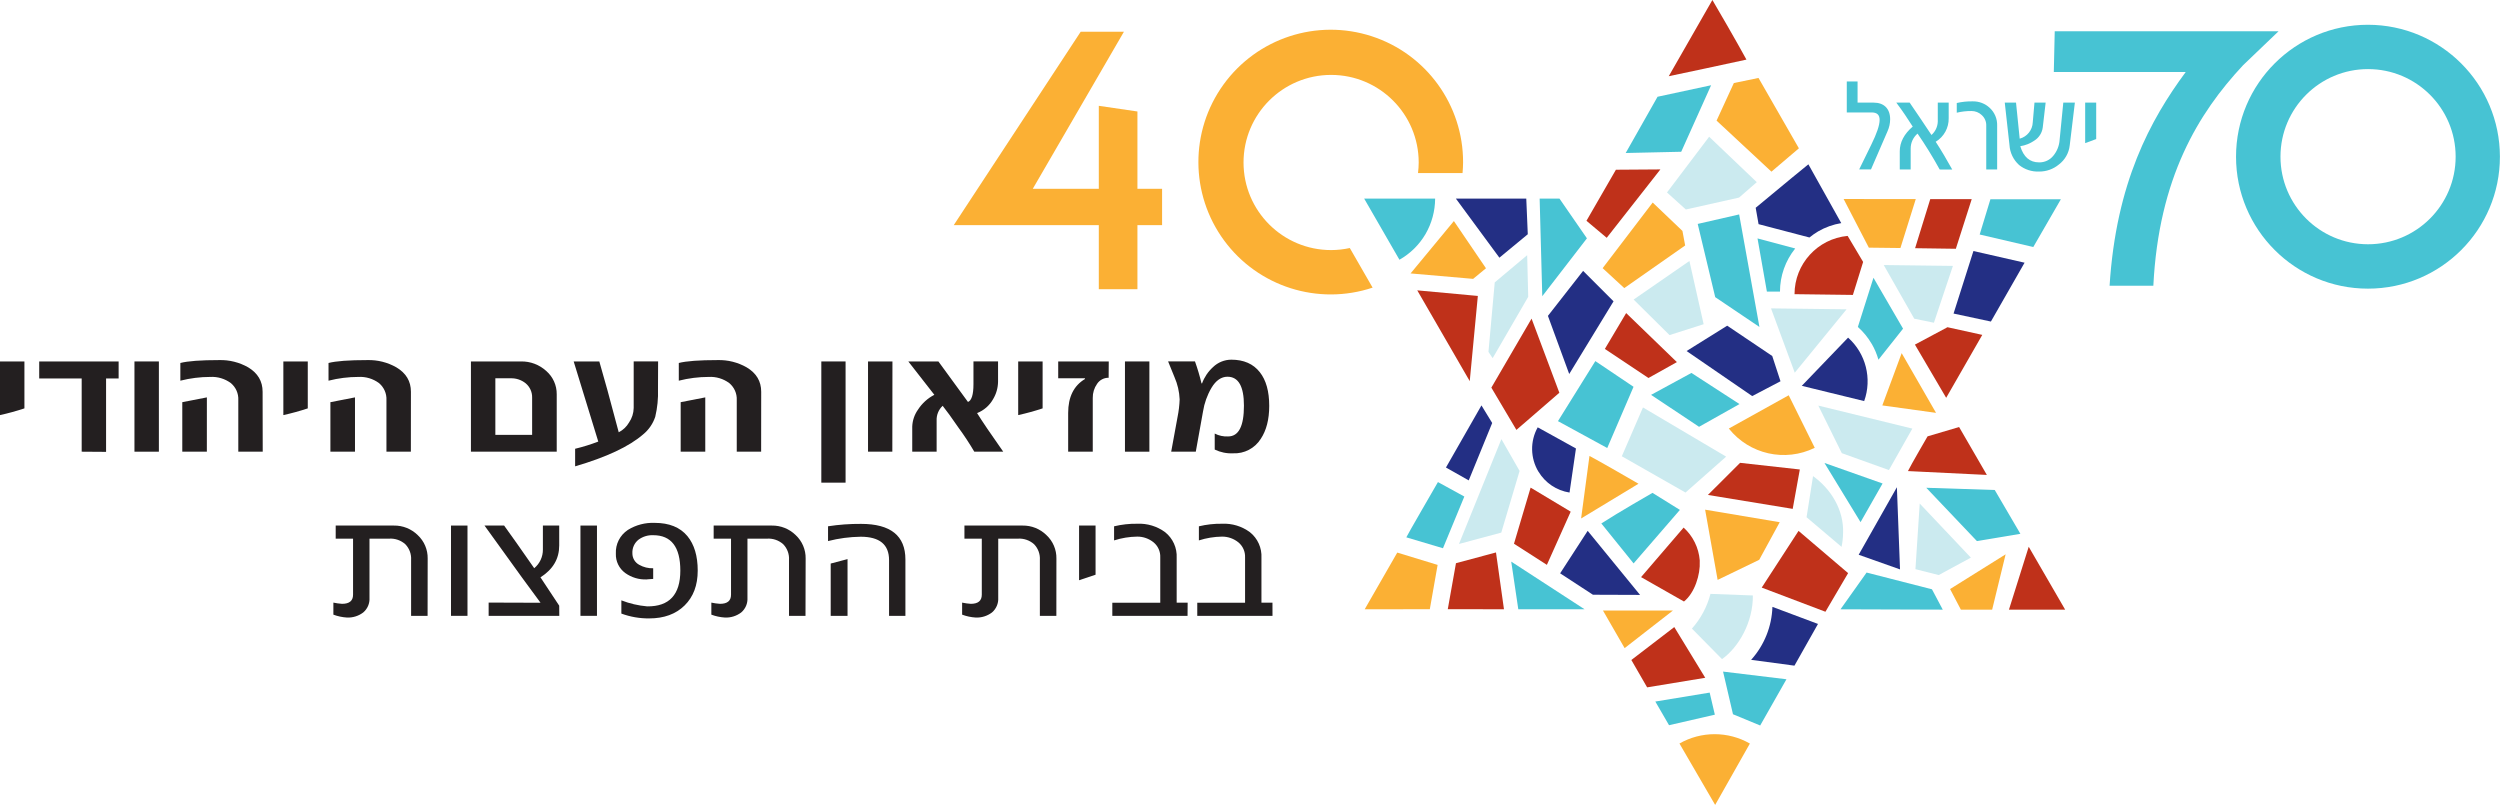
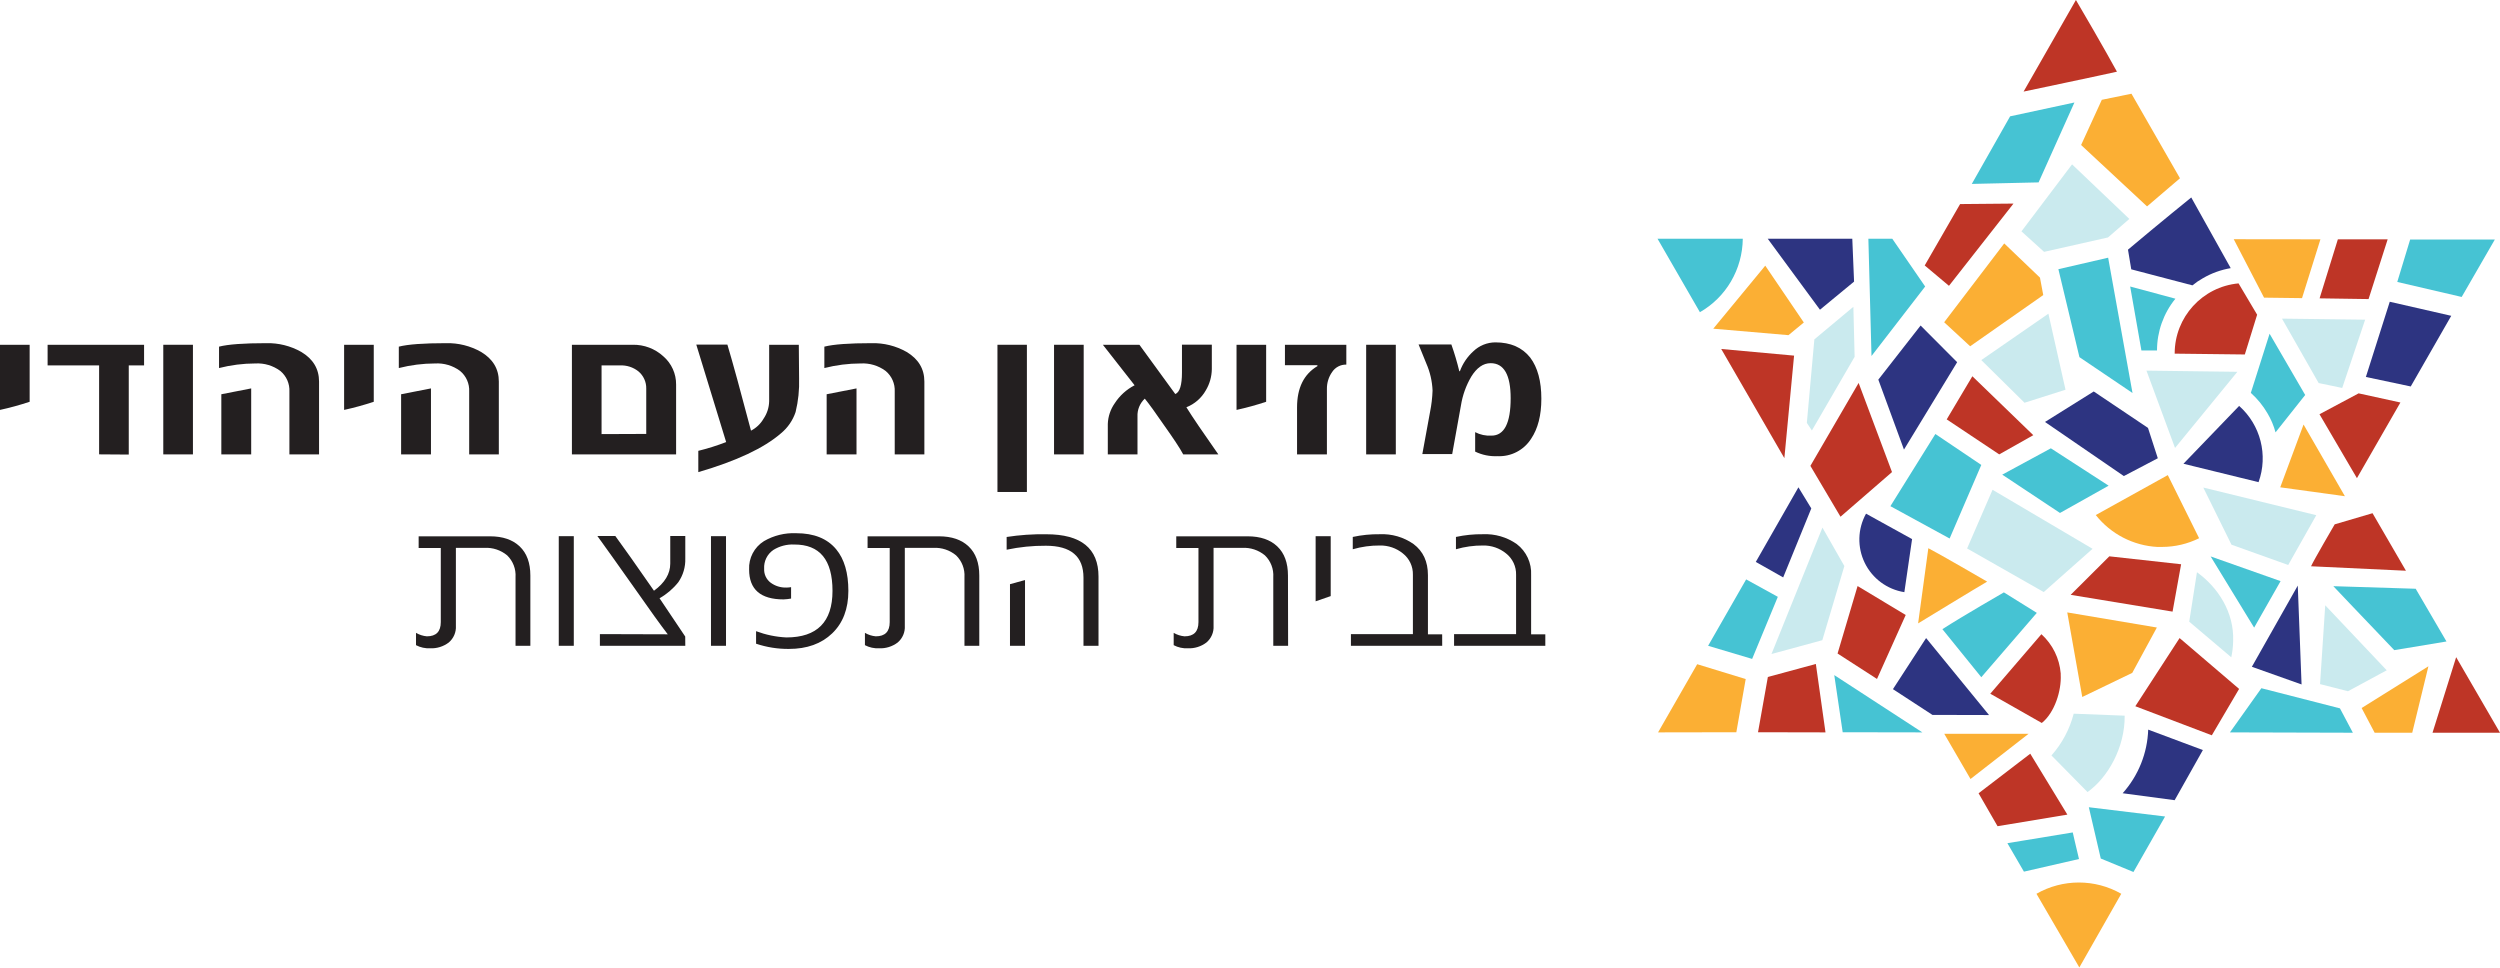
- <svg xmlns="http://www.w3.org/2000/svg" viewBox="0 0 864.03 278.23">
+ <svg xmlns="http://www.w3.org/2000/svg" viewBox="0 0 718.38 278.04">
  <g id="Layer_2" data-name="Layer 2">
-     <g id="Page_4" data-name="Page 4">
-       <g id="Page_1" data-name="Page 1">
-         <path d="M818.42,84.42A30.27,30.27,0,1,1,848.7,54.15a30.27,30.27,0,0,1-30.28,30.27m0-75.86A45.6,45.6,0,1,0,864,54.15,45.65,45.65,0,0,0,818.42,8.56" style="fill:#47c3d3" />
-         <path d="M466.51,85.72a30.59,30.59,0,0,1-6.46.71,30.27,30.27,0,1,1,30.27-30.27,29.31,29.31,0,0,1-.24,3.65h15.39c.1-1.21.19-2.42.19-3.66a45.74,45.74,0,1,0-31.27,43.26Z" style="fill:#fbb034" />
-         <path d="M580.46,257l12.32,21.19,12-21.21a24.51,24.51,0,0,0-24.36,0" style="fill:#fbb034" />
-         <path d="M496,68.65H471.48l12.18,21.12a24.35,24.35,0,0,0,9-8.85A24.69,24.69,0,0,0,496,68.65" style="fill:#47c3d3" />
-         <polygon points="517.03 190.93 503.2 194.65 500.37 210.54 519.79 210.57 517.03 190.93" style="fill:#bf311a" />
-         <polygon points="489.82 100.35 510.76 102.28 507.96 131.73 489.82 100.35" style="fill:#bf311a" />
-         <polygon points="482.91 190.98 471.66 210.57 494.16 210.55 496.86 195.24 482.91 190.98" style="fill:#fbb034" />
-         <path d="M591.82,0,576.74,26.34s24-5.06,26.85-5.74c0,0-4-7.37-11.77-20.6" style="fill:#bf311a" />
-         <polygon points="515.72 146.19 512.01 140.11 499.74 161.58 507.61 166.03 515.72 146.19" style="fill:#232f84" />
-         <polygon points="675.17 108.37 682.04 86.76 699.72 90.79 688.08 111.13 675.17 108.37" style="fill:#232f84" />
-         <polygon points="569.27 237.56 589.35 234.25 578.65 216.72 563.81 228.1 569.27 237.56" style="fill:#bf311a" />
-         <path d="M561.49,224l16.7-13S574,211,554,211Z" style="fill:#fbb034" />
-         <polygon points="661.82 119.1 672.62 137.49 685.1 115.74 673.07 113.09 661.82 119.1" style="fill:#bf311a" />
-         <polygon points="595.51 232.11 598.94 246.85 608.34 250.74 617.42 234.76 595.51 232.11" style="fill:#47c3d3" />
-         <polygon points="701.15 188.97 713.74 210.7 694.32 210.7 701.15 188.97" style="fill:#bf311a" />
-         <polygon points="591.38 29.46 572.87 33.44 561.86 52.88 581.05 52.45 591.38 29.46" style="fill:#47c3d3" />
-         <path d="M683.27,187l15-2.51-8.86-15.14-23.67-.77s7.12,7.52,17.5,18.42" style="fill:#47c3d3" />
-         <polygon points="612.23 59.33 621.72 51.26 607.76 26.94 599.24 28.7 593.27 41.69 612.23 59.33" style="fill:#fbb034" />
-         <polygon points="661.88 85.78 675.96 85.98 681.45 68.82 667.12 68.82 661.88 85.78" style="fill:#bf311a" />
-         <polygon points="662 196.71 663.48 174.03 681.16 192.73 670.03 198.75 662 196.71" style="fill:#cbeaef" />
-         <polygon points="564.57 133.68 551.37 124.8 538.45 145.55 555.48 154.84 564.57 133.68" style="fill:#47c3d3" />
-         <path d="M564.59,194.72l16-18.49-9.47-5.89s-11.89,6.82-17.68,10.57Z" style="fill:#47c3d3" />
-         <path d="M546.45,179.19s17.47-10.61,19.83-12c0,0-14.54-8.42-16.94-9.61Z" style="fill:#fbb034" />
-         <polygon points="529.33 110.12 538.93 135.74 524.09 148.58 515.43 133.97 529.33 110.12" style="fill:#bf311a" />
-         <polygon points="564.6 103.53 577.01 115.81 588.8 112.05 583.88 90.2 564.6 103.53" style="fill:#cbeaef" />
-         <polygon points="608.08 113 601.07 74.11 586.75 77.39 592.8 102.7 608.08 113" style="fill:#47c3d3" />
-         <polygon points="638.2 106.9 612.08 106.58 620.29 128.81 638.2 106.9" style="fill:#cbeaef" />
-         <polygon points="656.67 196.79 642.38 191.73 655.59 168.39 656.67 196.79" style="fill:#232f84" />
-         <polygon points="657.24 122.05 669.12 142.69 650.55 140.12 657.24 122.05" style="fill:#fbb034" />
-         <polygon points="660.93 148.13 628.43 140.18 636.55 156.62 652.83 162.46 660.93 148.13" style="fill:#cbeaef" />
-         <polygon points="542.34 129.26 557.66 104.14 547.14 93.62 534.98 109.17 542.34 129.26" style="fill:#232f84" />
-         <polygon points="532.12 68.65 538.98 68.65 548.46 82.37 533.03 102.37 532.12 68.65" style="fill:#47c3d3" />
-         <polygon points="547.64 210.57 524.74 210.57 522.3 194.1 547.64 210.57" style="fill:#47c3d3" />
-         <polygon points="548.3 76.31 555.3 82.19 573.85 58.55 558.48 58.66 548.3 76.31" style="fill:#bf311a" />
-         <polygon points="529 168.53 523.25 187.92 534.62 195.22 542.85 176.84 529 168.53" style="fill:#bf311a" />
-         <path d="M518.86,184.07s6.32-21.19,6.33-21.31l-6.29-11L504.24,188Z" style="fill:#cbeaef" />
-         <path d="M576.84,250.64,592.67,247c-.89-3.75-1.79-7.63-1.79-7.63l-18.78,3.09Z" style="fill:#47c3d3" />
-         <path d="M605.81,205.8l-14.65-.55a29,29,0,0,1-6.41,12l10.4,10.55c5.76-4.1,10.75-12.75,10.66-22" style="fill:#cbeaef" />
-         <path d="M677.7,210.7h10.81l4.66-19.12-19.2,12Z" style="fill:#fbb034" />
-         <path d="M686.68,164.14l-9.59-16.55-10.9,3.22s-5.94,10.21-6.78,12Z" style="fill:#bf311a" />
-         <polygon points="671.44 210.7 667.71 203.67 645.12 197.88 636.1 210.58 671.44 210.7" style="fill:#47c3d3" />
-         <polygon points="638.73 198.08 621.6 183.48 608.87 203.08 630.89 211.43 638.73 198.08" style="fill:#bf311a" />
-         <path d="M593.63,200.42,608,193.48l7.09-13s-25.78-4.36-25.78-4.33Z" style="fill:#fbb034" />
-         <path d="M581.87,182.35l-14.7,17.11L582,207.89c3.72-2.95,5.69-9.37,5.45-13.84a3,3,0,0,0,0-.42,17.13,17.13,0,0,0-5.56-11.28" style="fill:#bf311a" />
-         <path d="M498.71,189.48l7.38-17.87-9.12-5s-11,19-10.93,19.1Z" style="fill:#47c3d3" />
-         <path d="M605.23,228.06l14.95,2c.33-.52,8-14.14,8.14-14.42l-15.75-5.9a28.71,28.71,0,0,1-7.34,18.29" style="fill:#232f84" />
-         <polygon points="548.72 183.46 566.82 205.61 550.54 205.55 539.2 198.15 548.72 183.46" style="fill:#232f84" />
-         <path d="M531.71,163a15.24,15.24,0,0,0,10.74,7.23L544.67,155l-9.75-5.4-3.47-1.91a15.31,15.31,0,0,0,.26,15.34" style="fill:#232f84" />
-         <polygon points="661.58 110.14 668.38 111.54 674.95 91.9 651.04 91.6 661.58 110.14" style="fill:#cbeaef" />
-         <polygon points="605.58 136.89 615.36 131.77 612.51 123.04 596.94 112.56 582.9 121.32 605.58 136.89" style="fill:#232f84" />
-         <polygon points="570.63 136.47 587.21 147.51 601.19 139.65 584.58 128.89 570.63 136.47" style="fill:#47c3d3" />
-         <path d="M597.5,148.11a24.28,24.28,0,0,0,29.7,6.66l-9-18.16Z" style="fill:#fbb034" />
-         <polygon points="601.03 68.29 582.65 72.4 576.13 66.52 590.7 47.26 607.17 62.96 601.03 68.29" style="fill:#cbeaef" />
-         <path d="M622.72,133.35l16-16.66a20.24,20.24,0,0,1,5.56,21.93Z" style="fill:#232f84" />
-         <path d="M646.88,118.82a23.72,23.72,0,0,1,2.33,5.5l8.51-10.73L647.49,96l-5.39,17a23.62,23.62,0,0,1,4.78,5.85" style="fill:#47c3d3" />
-         <path d="M620.42,85.87l-13-3.47,3.24,18.39h4.52a23.87,23.87,0,0,1,5.27-14.92" style="fill:#47c3d3" />
-         <polygon points="712.26 68.87 702.73 85.37 684.2 81.05 687.91 68.87 712.26 68.87" style="fill:#47c3d3" />
-         <polygon points="579.55 125.15 569.73 130.64 554.66 120.59 562.02 108.2 579.55 125.15" style="fill:#bf311a" />
-         <polygon points="571.19 70 553.89 92.68 561.37 99.57 582.41 84.84 581.47 79.81 571.19 70" style="fill:#fbb034" />
-         <polygon points="650.64 167.1 643.03 180.46 630.55 160 650.64 167.1" style="fill:#47c3d3" />
-         <path d="M636.46,189a24.86,24.86,0,0,0,.53-4.69c.32-8.21-4.3-15.39-10.38-19.76l-2.24,14.21Z" style="fill:#cbeaef" />
-         <polyline points="567.83 140.82 560.52 157.69 582.53 170.23 596.58 157.82" style="fill:#cbeaef" />
-         <polygon points="528.02 80.96 527.5 68.64 503.17 68.64 518.21 89.06 528.02 80.96" style="fill:#232f84" />
-         <polygon points="487.51 94.5 509.13 96.38 513.57 92.72 502.48 76.4 487.51 94.5" style="fill:#fbb034" />
-         <polygon points="515.88 123.79 528.17 102.59 527.81 88.19 516.6 97.6 514.43 121.61 515.88 123.79" style="fill:#cbeaef" />
-         <polygon points="619.58 175.87 622.04 162.26 601.4 159.96 590.27 171.06 619.58 175.87" style="fill:#bf311a" />
-         <polygon points="637.18 68.78 645.89 85.59 656.81 85.72 662.11 68.81 637.18 68.78" style="fill:#fbb034" />
-         <path d="M620.21,101.67l20.17.26,3.54-11.4-5.35-9a20.25,20.25,0,0,0-18.36,20.15Z" style="fill:#bf311a" />
-         <path d="M606.78,71.79l1,5.68,17.58,4.61a25.19,25.19,0,0,1,3-2.1,23.54,23.54,0,0,1,8-2.87L625,56.79s-8.83,7.17-18.19,15" style="fill:#232f84" />
-         <path d="M646.64,58.54h-4.08l4.16-8.5c1.94-3.92,2.9-6.78,2.9-8.58s-.92-2.6-2.78-2.6h-8.57V28.15H642v7.32h5.59c3.45,0,5.67,2,5.67,5.77a10.28,10.28,0,0,1-.91,4.13Z" style="fill:#47c3d3" />
-         <path d="M670.38,58.58c-2.5-4.53-5.07-8.67-7.65-12.41a6.77,6.77,0,0,0-2.38,5.19v7.22h-3.77V52.29c0-3.13,1.51-6,4.48-8.54-1.7-2.69-3.57-5.47-5.67-8.28H660c2.06,3,4.56,6.69,7.54,11.18a6.45,6.45,0,0,0,2.18-4.58v-6.6h3.77l0,5.37A9.3,9.3,0,0,1,669,49c2,3.05,3.85,6.26,5.72,9.6Z" style="fill:#47c3d3" />
-         <path d="M690.24,58.58h-3.77V43.44a4.68,4.68,0,0,0-1.55-3.66,5.08,5.08,0,0,0-3.56-1.41,21,21,0,0,0-5.08.58V35.6a22.65,22.65,0,0,1,5.51-.57,8.33,8.33,0,0,1,5.87,2.24,8,8,0,0,1,2.58,6.12Z" style="fill:#47c3d3" />
-         <path d="M717.1,35.47l-1.78,14.79a9.56,9.56,0,0,1-3.77,6.61,10.53,10.53,0,0,1-6.82,2.42,10.34,10.34,0,0,1-6.9-2.25,10.13,10.13,0,0,1-3.33-6.91l-1.63-14.66h3.89c.4,4.09.83,8.28,1.27,12.46a6.11,6.11,0,0,0,4.52-5.68l.59-6.78H707l-1,8.58a6.31,6.31,0,0,1-2.9,4.54,11.72,11.72,0,0,1-4.87,1.94c1.14,3.74,3.29,5.59,6.5,5.59a6.16,6.16,0,0,0,4.92-2.29,9.56,9.56,0,0,0,2.18-5.51l1.27-12.85Z" style="fill:#47c3d3" />
-         <polygon points="724.47 48.06 720.66 49.47 720.66 35.47 724.47 35.47 724.47 48.06" style="fill:#47c3d3" />
-         <polygon points="393.11 77.82 393.11 99.96 379.76 99.96 379.76 77.82 329.62 77.82 373.5 10.97 388.44 10.97 356.94 65.25 379.76 65.25 379.76 36.57 393.11 38.53 393.11 65.25 401.63 65.25 401.63 77.82 393.11 77.82" style="fill:#fbb034" />
-         <path d="M729.1,98.76h15.12c1.86-37.24,15.5-59.61,31-76.2L787.5,10.8H710.14l-.32,14.09h45.59c-12.22,16.52-24.07,38.28-26.31,73.87" style="fill:#47c3d3" />
-       </g>
-       <path d="M8.44,141.14A83.87,83.87,0,0,1,0,143.46V124.92H8.44Z" style="fill:#231f20" />
-       <path d="M41,130.8H36.66v25.37l-8.43-.06V130.8H13.55v-5.88H41Z" style="fill:#231f20" />
-       <path d="M54.91,156.11H46.47V124.92h8.44Z" style="fill:#231f20" />
-       <path d="M90.8,156.11H82.36V138.29a7.16,7.16,0,0,0-2.61-5.91,10.94,10.94,0,0,0-7.08-2.11,42.16,42.16,0,0,0-10.34,1.3v-6.12q3.87-1,13.43-1a19.22,19.22,0,0,1,10,2.5q5,3,5,8.44Zm-19.31,0H63V139q2.85-.54,8.5-1.66Z" style="fill:#231f20" />
-       <path d="M106.37,141.14a83.87,83.87,0,0,1-8.44,2.32V124.92h8.44Z" style="fill:#231f20" />
-       <path d="M142,156.11h-8.44V138.29a7.16,7.16,0,0,0-2.61-5.91,10.93,10.93,0,0,0-7.07-2.11,42,42,0,0,0-10.34,1.3v-6.12q3.85-1,13.43-1a19.18,19.18,0,0,1,10,2.5q5.06,3,5.05,8.44Zm-19.31,0h-8.5V139q2.85-.54,8.5-1.66Z" style="fill:#231f20" />
-       <path d="M192.41,156.11H162.76V124.92h17.29a12.53,12.53,0,0,1,8.74,3.3,10.48,10.48,0,0,1,3.62,8.05Zm-8.5-5.82V137.46a6.24,6.24,0,0,0-2.25-5,7.88,7.88,0,0,0-5.17-1.72H171.2v19.55Z" style="fill:#231f20" />
-       <path d="M227.41,134.48a35.78,35.78,0,0,1-.95,9.57,13.25,13.25,0,0,1-4.16,6.06q-7.25,6.3-23.53,11.06V155.1a63.92,63.92,0,0,0,8-2.49l-8.5-27.69h8.86q2.31,7.79,6.71,24.48a8.63,8.63,0,0,0,3.57-3.39,9.13,9.13,0,0,0,1.6-5v-16.1h8.44Z" style="fill:#231f20" />
-       <path d="M263.06,156.11h-8.43V138.29a7.16,7.16,0,0,0-2.62-5.91,10.91,10.91,0,0,0-7.07-2.11,42.1,42.1,0,0,0-10.34,1.3v-6.12q3.87-1,13.43-1a19.18,19.18,0,0,1,10,2.5q5.06,3,5.05,8.44Zm-19.31,0h-8.5V139q2.87-.54,8.5-1.66Z" style="fill:#231f20" />
-       <path d="M292.24,166.81h-8.38V124.92h8.38Z" style="fill:#231f20" />
-       <path d="M308.4,156.11H300V124.92h8.44Z" style="fill:#231f20" />
-       <path d="M346.73,156.11h-10a97.54,97.54,0,0,0-5.47-8.31q-3.51-5.12-5.47-7.55a6.61,6.61,0,0,0-2.08,5.11v10.75h-8.43v-8.67a10.81,10.81,0,0,1,2-5.88,14.78,14.78,0,0,1,5.64-5.11l-9-11.53h10.4l10.22,14q1.9-.76,1.9-6.12v-7.9h8.5v7a12,12,0,0,1-1.72,6.06,10.91,10.91,0,0,1-5.53,4.81Q340.31,147,346.73,156.11Z" style="fill:#231f20" />
-       <path d="M360.34,141.14a83.1,83.1,0,0,1-8.44,2.32V124.92h8.44Z" style="fill:#231f20" />
-       <path d="M383.16,130.56a4.69,4.69,0,0,0-4,2.11,8.22,8.22,0,0,0-1.49,4.85v18.59h-8.5V142.74q0-8.31,5.83-11.76l-.06-.24h-9.21v-5.82h17.47Z" style="fill:#231f20" />
-       <path d="M397.24,156.11H388.8V124.92h8.44Z" style="fill:#231f20" />
-       <path d="M438.66,140.28q0,7-2.92,11.39a10.71,10.71,0,0,1-9.56,5,13,13,0,0,1-6.36-1.3v-5.53a9,9,0,0,0,4.63,1q5.48,0,5.47-10.64,0-10-5.7-10c-2.1,0-4,1.28-5.53,3.86a23.26,23.26,0,0,0-2.91,8.14l-2.5,13.9h-8.5l2.2-12a36.94,36.94,0,0,0,.72-6.06,21.33,21.33,0,0,0-1.79-7.72l-2.2-5.41H413a74.28,74.28,0,0,1,2.26,7.6h.18a14.23,14.23,0,0,1,3.8-5.64,9.14,9.14,0,0,1,6.3-2.56q6.48,0,9.87,4.33Q438.66,132.75,438.66,140.28Z" style="fill:#231f20" />
-       <path d="M147.78,212.84h-5.7V193.52a7.14,7.14,0,0,0-2-5.43,7.67,7.67,0,0,0-5.53-1.93H127.7V206.6a6.14,6.14,0,0,1-2.17,5.08,8.66,8.66,0,0,1-5.62,1.75,16.15,16.15,0,0,1-4.69-1v-4.16a21.19,21.19,0,0,0,3,.42c2.54,0,3.8-1.05,3.8-3.15V186.16h-6v-4.52h20.09a11.52,11.52,0,0,1,8.26,3.3,10.81,10.81,0,0,1,3.44,8.11Z" style="fill:#231f20" />
-       <path d="M161.57,212.84h-5.7v-31.2h5.7Z" style="fill:#231f20" />
-       <path d="M193.3,212.84H168.88v-4.58l17.94.06q-3-3.91-19.37-26.68h6.78q3.5,4.81,10.4,14.74a8.24,8.24,0,0,0,3-6.48v-8.26h5.64v6.89q0,6.9-6.48,11l6.48,9.8Z" style="fill:#231f20" />
-       <path d="M206.32,212.84h-5.71v-31.2h5.71Z" style="fill:#231f20" />
-       <path d="M241.14,197.21q0,7.6-4.55,12.06t-12.21,4.46a27,27,0,0,1-9.63-1.67v-4.57a32.27,32.27,0,0,0,8.92,2.08q11.46.12,11.46-12.36,0-12.24-9.38-12.24a8,8,0,0,0-5.06,1.54,5.62,5.62,0,0,0-2.13,4.7,4.48,4.48,0,0,0,2.37,4,9.16,9.16,0,0,0,4.82,1.19v3.68c-1.71.12-2.46.18-2.26.18a11.86,11.86,0,0,1-7.37-2.2,7.9,7.9,0,0,1-3.27-6.71,9.27,9.27,0,0,1,4.16-8.21,16.34,16.34,0,0,1,9.27-2.43q7.49,0,11.29,4.57Q241.14,189.61,241.14,197.21Z" style="fill:#231f20" />
-       <path d="M278.39,212.84h-5.7V193.52a7.14,7.14,0,0,0-2-5.43,7.67,7.67,0,0,0-5.53-1.93h-6.83V206.6a6.14,6.14,0,0,1-2.17,5.08,8.66,8.66,0,0,1-5.62,1.75,16.15,16.15,0,0,1-4.69-1v-4.16a21.19,21.19,0,0,0,3,.42c2.54,0,3.8-1.05,3.8-3.15V186.16h-6v-4.52h20.09a11.52,11.52,0,0,1,8.26,3.3,10.81,10.81,0,0,1,3.44,8.11Z" style="fill:#231f20" />
-       <path d="M312.92,212.84h-5.65V193.58q0-8.07-9.8-8.08A48.13,48.13,0,0,0,286.18,187v-5.11a71.4,71.4,0,0,1,11.41-.83q15.33,0,15.33,12.3Zm-20,0h-5.82V194.77l5.82-1.54Z" style="fill:#231f20" />
-       <path d="M365.09,212.84h-5.7V193.52a7.17,7.17,0,0,0-2-5.43,7.67,7.67,0,0,0-5.53-1.93H345V206.6a6.17,6.17,0,0,1-2.17,5.08,8.66,8.66,0,0,1-5.62,1.75,16.08,16.08,0,0,1-4.69-1v-4.16a20.8,20.8,0,0,0,3,.42q3.79,0,3.8-3.15V186.16h-6v-4.52h20.09a11.5,11.5,0,0,1,8.25,3.3,10.78,10.78,0,0,1,3.45,8.11Z" style="fill:#231f20" />
-       <path d="M378.64,198.63l-5.7,1.91v-18.9h5.7Z" style="fill:#231f20" />
-       <path d="M410.43,212.84h-26v-4.52H401V192.63a6.36,6.36,0,0,0-2.29-5.17,8.85,8.85,0,0,0-5.67-2,27.32,27.32,0,0,0-8,1.31v-4.87a32.13,32.13,0,0,1,8-.89,15.1,15.1,0,0,1,9.63,2.91,10.65,10.65,0,0,1,4,8.91v15.45h3.8Z" style="fill:#231f20" />
-       <path d="M439.79,212.84h-26v-4.52h16.52V192.63a6.39,6.39,0,0,0-2.29-5.17,8.89,8.89,0,0,0-5.67-2,27.38,27.38,0,0,0-8,1.31v-4.87a32.16,32.16,0,0,1,8-.89,15,15,0,0,1,9.62,2.91,10.62,10.62,0,0,1,4,8.91v15.45h3.81Z" style="fill:#231f20" />
+     <g id="Layer_1-2" data-name="Layer 1">
+       <path d="M597.5,278l-12.32-21.17a24.53,24.53,0,0,1,24.37,0L597.5,278" style="fill:#fbaf34" />
+       <path d="M488.47,89.71,476.29,68.6h24.5a24.72,24.72,0,0,1-3.4,12.29,24.39,24.39,0,0,1-8.92,8.82" style="fill:#46c3d3" />
+       <polyline points="524.56 210.45 505.17 210.41 508 194.53 521.79 190.79 524.56 210.45" style="fill:#be3526" />
+       <polyline points="512.74 131.65 494.6 100.28 515.53 102.19 512.74 131.65" style="fill:#be3526" />
+       <polyline points="476.45 210.45 487.69 190.86 501.63 195.13 498.94 210.41 476.45 210.45" style="fill:#fbaf34" />
+       <path d="M581.48,26.32,596.52,0c7.78,13.23,11.79,20.6,11.79,20.6-2.83.67-26.83,5.72-26.83,5.72" style="fill:#be3526" />
+       <polyline points="512.4 165.92 504.53 161.47 516.78 140.03 520.48 146.09 512.4 165.92" style="fill:#2d3481" />
+       <polyline points="692.73 111.05 679.84 108.32 686.7 86.71 704.37 90.75 692.73 111.05" style="fill:#2d3481" />
+       <polyline points="574 237.41 568.55 227.95 583.4 216.58 594.06 234.08 574 237.41" style="fill:#be3526" />
+       <path d="M566.23,223.85l-7.55-13c20.07,0,24.24,0,24.24,0l-16.69,13" style="fill:#fbaf34" />
+       <polyline points="677.27 137.4 666.51 119.03 677.75 113.03 689.76 115.66 677.27 137.4" style="fill:#be3526" />
+       <polyline points="613.05 250.57 603.66 246.7 600.23 231.96 622.14 234.62 613.05 250.57" style="fill:#46c3d3" />
+       <polyline points="718.38 210.55 698.99 210.55 705.78 188.84 718.38 210.55" style="fill:#be3526" />
+       <polyline points="566.6 52.85 577.61 33.43 596.09 29.45 585.79 52.41 566.6 52.85" style="fill:#46c3d3" />
+       <path d="M688,186.82c-10.41-10.87-17.51-18.38-17.51-18.38l23.66.74L703,184.33l-15,2.49" style="fill:#46c3d3" />
+       <polyline points="616.96 59.31 598.01 41.67 603.96 28.68 612.48 26.93 626.42 51.23 616.96 59.31" style="fill:#fbaf34" />
+       <polyline points="680.61 85.94 666.54 85.73 671.79 68.77 686.1 68.77 680.61 85.94" style="fill:#be3526" />
+       <polyline points="674.69 198.63 666.67 196.58 668.16 173.93 685.83 192.61 674.69 198.63" style="fill:#caeaee" />
+       <polyline points="560.23 154.74 543.21 145.45 556.13 124.71 569.33 133.6 560.23 154.74" style="fill:#46c3d3" />
+       <path d="M569.33,194.6l-11.18-13.81c5.79-3.73,17.67-10.57,17.67-10.57l9.46,5.89L569.33,194.6" style="fill:#46c3d3" />
+       <path d="M551.18,179.08l2.93-21.55c2.39,1.18,16.9,9.6,16.9,9.6-2.36,1.34-19.83,12-19.83,12" style="fill:#fbaf34" />
+       <polyline points="528.87 148.48 520.22 133.87 534.08 110.04 543.67 135.65 528.87 148.48" style="fill:#be3526" />
+       <polyline points="581.75 115.73 569.33 103.47 588.61 90.14 593.53 111.99 581.75 115.73" style="fill:#caeaee" />
+       <polyline points="612.78 112.93 597.53 102.63 591.48 77.35 605.78 74.05 612.78 112.93" style="fill:#46c3d3" />
+       <polyline points="625 128.72 616.79 106.5 642.91 106.84 625 128.72" style="fill:#caeaee" />
+       <polyline points="661.36 196.68 647.08 191.6 660.27 168.27 661.36 196.68" style="fill:#2d3481" />
+       <polyline points="673.81 142.59 655.23 140.03 661.93 121.99 673.81 142.59" style="fill:#fbaf34" />
+       <polyline points="657.52 162.35 641.22 156.52 633.12 140.1 665.59 148.04 657.52 162.35" style="fill:#caeaee" />
+       <polyline points="547.11 129.19 539.74 109.09 551.89 93.54 562.39 104.08 547.11 129.19" style="fill:#2d3481" />
+       <polyline points="537.78 102.3 536.88 68.6 543.75 68.6 553.2 82.33 537.78 102.3" style="fill:#46c3d3" />
+       <polyline points="552.39 210.45 529.5 210.41 527.08 193.99 552.39 210.45" style="fill:#46c3d3" />
+       <polyline points="560.04 82.13 553.07 76.28 563.24 58.64 578.58 58.5 560.04 82.13" style="fill:#be3526" />
+       <polyline points="539.36 195.1 528.03 187.79 533.78 168.4 547.61 176.72 539.36 195.1" style="fill:#be3526" />
+       <polyline points="509.04 187.93 523.68 151.61 529.98 162.65 523.65 183.96 509.04 187.93" style="fill:#caeaee" />
+       <path d="M581.58,250.47l-4.75-8.18,18.78-3.09s.88,3.9,1.79,7.64l-15.82,3.63" style="fill:#46c3d3" />
+       <path d="M599.86,227.61l-10.37-10.53a29,29,0,0,0,6.39-12l14.65.57c.1,9.19-4.88,17.84-10.67,21.94" style="fill:#caeaee" />
+       <polyline points="693.16 210.55 682.36 210.55 678.62 203.45 697.81 191.46 693.16 210.55" style="fill:#fbaf34" />
+       <path d="M691.35,164l-27.27-1.28c.84-1.85,6.8-12.05,6.8-12.05l10.87-3.2,9.6,16.53" style="fill:#be3526" />
+       <polyline points="676.1 210.55 640.78 210.45 649.81 197.76 672.39 203.55 676.1 210.55" style="fill:#46c3d3" />
+       <polyline points="635.57 211.29 613.59 202.94 626.31 183.35 643.41 197.96 635.57 211.29" style="fill:#be3526" />
+       <polyline points="598.34 200.28 594.03 175.98 619.78 180.32 612.71 193.35 598.34 200.28" style="fill:#fbaf34" />
+       <path d="M586.73,207.76l-14.82-8.42,14.69-17.1a17.08,17.08,0,0,1,5.55,11.28l0,.4c.24,4.48-1.72,10.87-5.45,13.84" style="fill:#be3526" />
+       <polyline points="503.48 189.34 490.83 185.57 501.76 166.49 510.86 171.5 503.48 189.34" style="fill:#46c3d3" />
+       <path d="M624.9,229.94l-14.95-2a28.88,28.88,0,0,0,7.34-18.28L633,215.53c-.13.27-7.81,13.9-8.11,14.41" style="fill:#2d3481" />
+       <polyline points="571.55 205.47 555.29 205.43 543.94 198.03 553.47 183.35 571.55 205.47" style="fill:#2d3481" />
+       <path d="M547.21,170.16a15.32,15.32,0,0,1-11-22.56l3.47,1.92,9.76,5.39-2.22,15.25" style="fill:#2d3481" />
+       <polyline points="673.04 111.48 666.27 110.07 655.73 91.56 679.63 91.86 673.04 111.48" style="fill:#caeaee" />
+       <polyline points="610.29 136.8 587.63 121.25 601.64 112.49 617.23 122.96 620.05 131.68 610.29 136.8" style="fill:#2d3481" />
+       <polyline points="591.94 147.4 575.35 136.39 589.32 128.82 605.92 139.56 591.94 147.4" style="fill:#46c3d3" />
+       <path d="M621.28,157.17c-.43,0-.86,0-1.29,0A24.28,24.28,0,0,1,602.22,148l20.7-11.48,9,18.14a24,24,0,0,1-10.62,2.5" style="fill:#fbaf34" />
+       <polyline points="587.37 72.37 580.87 66.48 595.41 47.23 611.87 62.91 605.74 68.23 587.37 72.37" style="fill:#caeaee" />
+       <path d="M649,138.55l-21.58-5.29,16-16.62A20.15,20.15,0,0,1,649,138.55" style="fill:#2d3481" />
+       <path d="M653.88,124.24a21.64,21.64,0,0,0-2.32-5.48,23.86,23.86,0,0,0-4.78-5.86l5.39-17,10.23,17.6-8.52,10.74" style="fill:#46c3d3" />
+       <path d="M619.85,100.71h-4.51l-3.23-18.38,13,3.5a23.56,23.56,0,0,0-5.29,14.88" style="fill:#46c3d3" />
+       <polyline points="707.37 85.33 688.86 81.02 692.56 68.84 716.89 68.84 707.37 85.33" style="fill:#46c3d3" />
+       <polyline points="574.48 130.57 559.39 120.51 566.76 108.12 584.27 125.05 574.48 130.57" style="fill:#be3526" />
+       <polyline points="566.13 99.5 558.66 92.6 575.92 69.95 586.19 79.78 587.13 84.79 566.13 99.5" style="fill:#fbaf34" />
+       <polyline points="647.73 180.35 635.23 159.89 655.33 166.99 647.73 180.35" style="fill:#46c3d3" />
+       <path d="M641.16,188.87l-12.08-10.23,2.22-14.21c6.09,4.38,10.7,11.55,10.4,19.76a23.87,23.87,0,0,1-.54,4.68" style="fill:#caeaee" />
+       <polyline points="587.27 170.13 565.25 157.6 572.56 140.74 601.3 157.7 587.27 170.13" style="fill:#caeaee" />
+       <polyline points="522.97 89 507.96 68.6 532.26 68.6 532.77 80.92 522.97 89" style="fill:#2d3481" />
+       <polyline points="513.92 96.31 492.31 94.45 507.25 76.34 518.33 92.67 513.92 96.31" style="fill:#fbaf34" />
+       <polyline points="520.65 123.7 519.2 121.52 521.36 97.52 532.57 88.16 532.93 102.53 520.65 123.7" style="fill:#caeaee" />
+       <polyline points="624.29 175.75 595.01 170.93 606.12 159.86 626.75 162.14 624.29 175.75" style="fill:#be3526" />
+       <polyline points="661.49 85.67 650.58 85.53 641.87 68.74 666.78 68.77 661.49 85.67" style="fill:#fbaf34" />
+       <path d="M645.07,101.86l-20.17-.24v-.07a20.23,20.23,0,0,1,18.35-20.12l5.34,9-3.52,11.38" style="fill:#be3526" />
+       <path d="M630,82l-17.58-4.61-.94-5.65c9.33-7.85,18.18-15,18.18-15L641,77.05a23.74,23.74,0,0,0-8,2.9A20.56,20.56,0,0,0,630,82" style="fill:#2d3481" />
+       <path d="M8.52,115.45A83.32,83.32,0,0,1,0,117.79V99.07H8.52Z" style="fill:#231f20" />
+       <path d="M41.4,105H37v25.62l-8.52-.06V105H13.68V99.07H41.4Z" style="fill:#231f20" />
+       <path d="M55.44,130.57H46.92V99.07h8.52Z" style="fill:#231f20" />
+       <path d="M91.68,130.57H83.16v-18a7.24,7.24,0,0,0-2.64-6,11,11,0,0,0-7.14-2.13,42.44,42.44,0,0,0-10.44,1.32V99.61q3.9-1,13.56-1a19.44,19.44,0,0,1,10.08,2.52q5.1,3.06,5.1,8.52Zm-19.5,0H63.6V113.29q2.88-.54,8.58-1.68Z" style="fill:#231f20" />
+       <path d="M107.4,115.45a83.32,83.32,0,0,1-8.52,2.34V99.07h8.52Z" style="fill:#231f20" />
+       <path d="M143.34,130.57h-8.52v-18a7.24,7.24,0,0,0-2.64-6,11,11,0,0,0-7.14-2.13,42.44,42.44,0,0,0-10.44,1.32V99.61q3.9-1,13.56-1a19.44,19.44,0,0,1,10.08,2.52q5.1,3.06,5.1,8.52Zm-19.5,0h-8.58V113.29q2.88-.54,8.58-1.68Z" style="fill:#231f20" />
+       <path d="M194.28,130.57H164.34V99.07H181.8a12.65,12.65,0,0,1,8.82,3.33,10.58,10.58,0,0,1,3.66,8.13Zm-8.58-5.88v-13a6.27,6.27,0,0,0-2.28-5A7.91,7.91,0,0,0,178.2,105h-5.34v19.74Z" style="fill:#231f20" />
+       <path d="M229.62,108.73a35.94,35.94,0,0,1-1,9.66,13.43,13.43,0,0,1-4.2,6.12q-7.32,6.36-23.76,11.16v-6.12a65.28,65.28,0,0,0,8-2.52l-8.58-28h8.94q2.34,7.86,6.78,24.72a8.78,8.78,0,0,0,3.6-3.42,9.26,9.26,0,0,0,1.62-5V99.07h8.52Z" style="fill:#231f20" />
+       <path d="M265.62,130.57H257.1v-18a7.24,7.24,0,0,0-2.64-6,11,11,0,0,0-7.14-2.13,42.44,42.44,0,0,0-10.44,1.32V99.61q3.9-1,13.56-1a19.44,19.44,0,0,1,10.08,2.52q5.1,3.06,5.1,8.52Zm-19.5,0h-8.58V113.29q2.88-.54,8.58-1.68Z" style="fill:#231f20" />
+       <path d="M295.08,141.37h-8.46V99.07h8.46Z" style="fill:#231f20" />
+       <path d="M311.4,130.57h-8.52V99.07h8.52Z" style="fill:#231f20" />
+       <path d="M350.09,130.57H340c-1-1.88-2.88-4.68-5.52-8.4-2.37-3.44-4.2-6-5.52-7.62a6.62,6.62,0,0,0-2.1,5.16v10.86h-8.53v-8.76a11,11,0,0,1,2-5.94,14.93,14.93,0,0,1,5.7-5.16l-9.12-11.64h10.5l10.31,14.16c1.29-.52,1.92-2.58,1.92-6.18v-8h8.58v7a12.15,12.15,0,0,1-1.73,6.12,11.07,11.07,0,0,1-5.58,4.86C342.69,119.91,345.78,124.41,350.09,130.57Z" style="fill:#231f20" />
+       <path d="M363.83,115.45a83.72,83.72,0,0,1-8.51,2.34V99.07h8.51Z" style="fill:#231f20" />
+       <path d="M386.87,104.77a4.73,4.73,0,0,0-4.08,2.13,8.28,8.28,0,0,0-1.5,4.89v18.78h-8.58v-13.5q0-8.4,5.88-11.88l-.06-.24h-9.3V99.07h17.64Z" style="fill:#231f20" />
+       <path d="M401.09,130.57h-8.52V99.07h8.52Z" style="fill:#231f20" />
+       <path d="M442.91,114.58q0,7.13-2.94,11.5a10.83,10.83,0,0,1-9.66,5,13.25,13.25,0,0,1-6.42-1.31v-5.59a9,9,0,0,0,4.68,1q5.52,0,5.52-10.74,0-10.08-5.76-10.08-3.18,0-5.58,3.9a23.64,23.64,0,0,0-2.94,8.22l-2.52,14h-8.58l2.22-12.12a37.74,37.74,0,0,0,.72-6.12,21.57,21.57,0,0,0-1.8-7.8l-2.22-5.46h9.42a76.5,76.5,0,0,1,2.28,7.68h.18a14.36,14.36,0,0,1,3.84-5.7,9.18,9.18,0,0,1,6.36-2.58q6.54,0,10,4.37Q442.91,107,442.91,114.58Z" style="fill:#231f20" />
+       <path d="M152.4,185.57h-4.26V165.83a8,8,0,0,0-2.4-6.24,9.42,9.42,0,0,0-6.54-2.16H131v22.38a5.81,5.81,0,0,1-2.07,4.83,8.26,8.26,0,0,1-5.31,1.65,7.91,7.91,0,0,1-4.08-.9v-3.54a7.47,7.47,0,0,0,3.12,1q4,0,4-4.08v-21.3H120.3v-3.36h20.52q5.46,0,8.52,2.91t3.06,8.37Z" style="fill:#231f20" />
+       <path d="M164.88,185.57h-4.32v-31.5h4.32Z" style="fill:#231f20" />
+       <path d="M196.92,185.57H172.38v-3.36l19.5.06q-3-3.9-9.36-13-7.5-10.62-10.86-15.24h5.16q3.48,4.74,11.1,15.72,4.68-3.42,4.68-7.8v-7.92h4.32v6.48a11.33,11.33,0,0,1-2,6.78,18.5,18.5,0,0,1-5.4,4.62l7.38,11Z" style="fill:#231f20" />
+       <path d="M208.62,185.57H204.3v-31.5h4.32Z" style="fill:#231f20" />
+       <path d="M243.78,169.79q0,7.74-4.65,12.21t-12.45,4.47a28.88,28.88,0,0,1-9.42-1.5v-3.6a28.67,28.67,0,0,0,8.7,1.8q13.26,0,13.26-13.38t-11-13.32a10.43,10.43,0,0,0-6,1.56,6.1,6.1,0,0,0-2.64,5.4,4.71,4.71,0,0,0,1.86,4,7.23,7.23,0,0,0,4.5,1.41,8.4,8.4,0,0,0,1.38-.12V172a15.58,15.58,0,0,1-2.16.24q-9.9,0-9.9-8.58a9.1,9.1,0,0,1,4.26-8.16,16.94,16.94,0,0,1,9.3-2.28q7.62,0,11.46,4.62Q243.78,162.05,243.78,169.79Z" style="fill:#231f20" />
+       <path d="M281.4,185.57h-4.26V165.83a8,8,0,0,0-2.4-6.24,9.42,9.42,0,0,0-6.54-2.16H260v22.38a5.81,5.81,0,0,1-2.07,4.83,8.26,8.26,0,0,1-5.31,1.65,7.91,7.91,0,0,1-4.08-.9v-3.54a7.47,7.47,0,0,0,3.12,1q4,0,4-4.08v-21.3H249.3v-3.36h20.52q5.46,0,8.52,2.91t3.06,8.37Z" style="fill:#231f20" />
+       <path d="M315.66,185.57h-4.32V166q0-9.18-10.8-9.18a52.84,52.84,0,0,0-11.28,1.14v-3.66a67.29,67.29,0,0,1,11.4-.78q15,0,15,12.18Zm-21.12,0h-4.32v-17.7l4.32-1.2Z" style="fill:#231f20" />
+       <path d="M370.14,185.57h-4.26V165.83a8,8,0,0,0-2.4-6.24,9.42,9.42,0,0,0-6.54-2.16h-8.22v22.38a5.81,5.81,0,0,1-2.07,4.83,8.26,8.26,0,0,1-5.31,1.65,7.89,7.89,0,0,1-4.08-.9v-3.54a7.47,7.47,0,0,0,3.12,1c2.67,0,4-1.36,4-4.08v-21.3H338v-3.36h20.52q5.46,0,8.52,2.91t3.06,8.37Z" style="fill:#231f20" />
+       <path d="M382.38,171.29l-4.33,1.5V154.07h4.33Z" style="fill:#231f20" />
+       <path d="M414.42,185.57H388.19v-3.36H406v-17a7.57,7.57,0,0,0-2.88-6.18,10.15,10.15,0,0,0-6.6-2.28,27.33,27.33,0,0,0-7.8,1.08v-3.54a34.43,34.43,0,0,1,7.74-.78,15.67,15.67,0,0,1,9.72,2.82c2.77,2.08,4.14,5.06,4.14,8.94v17h4.09Z" style="fill:#231f20" />
+       <path d="M444.05,185.57H417.83v-3.36h17.82v-17a7.57,7.57,0,0,0-2.88-6.18,10.15,10.15,0,0,0-6.6-2.28,27.33,27.33,0,0,0-7.8,1.08v-3.54a34.43,34.43,0,0,1,7.74-.78,15.67,15.67,0,0,1,9.72,2.82,10.52,10.52,0,0,1,4.14,8.94v17h4.08Z" style="fill:#231f20" />
    </g>
  </g>
</svg>
